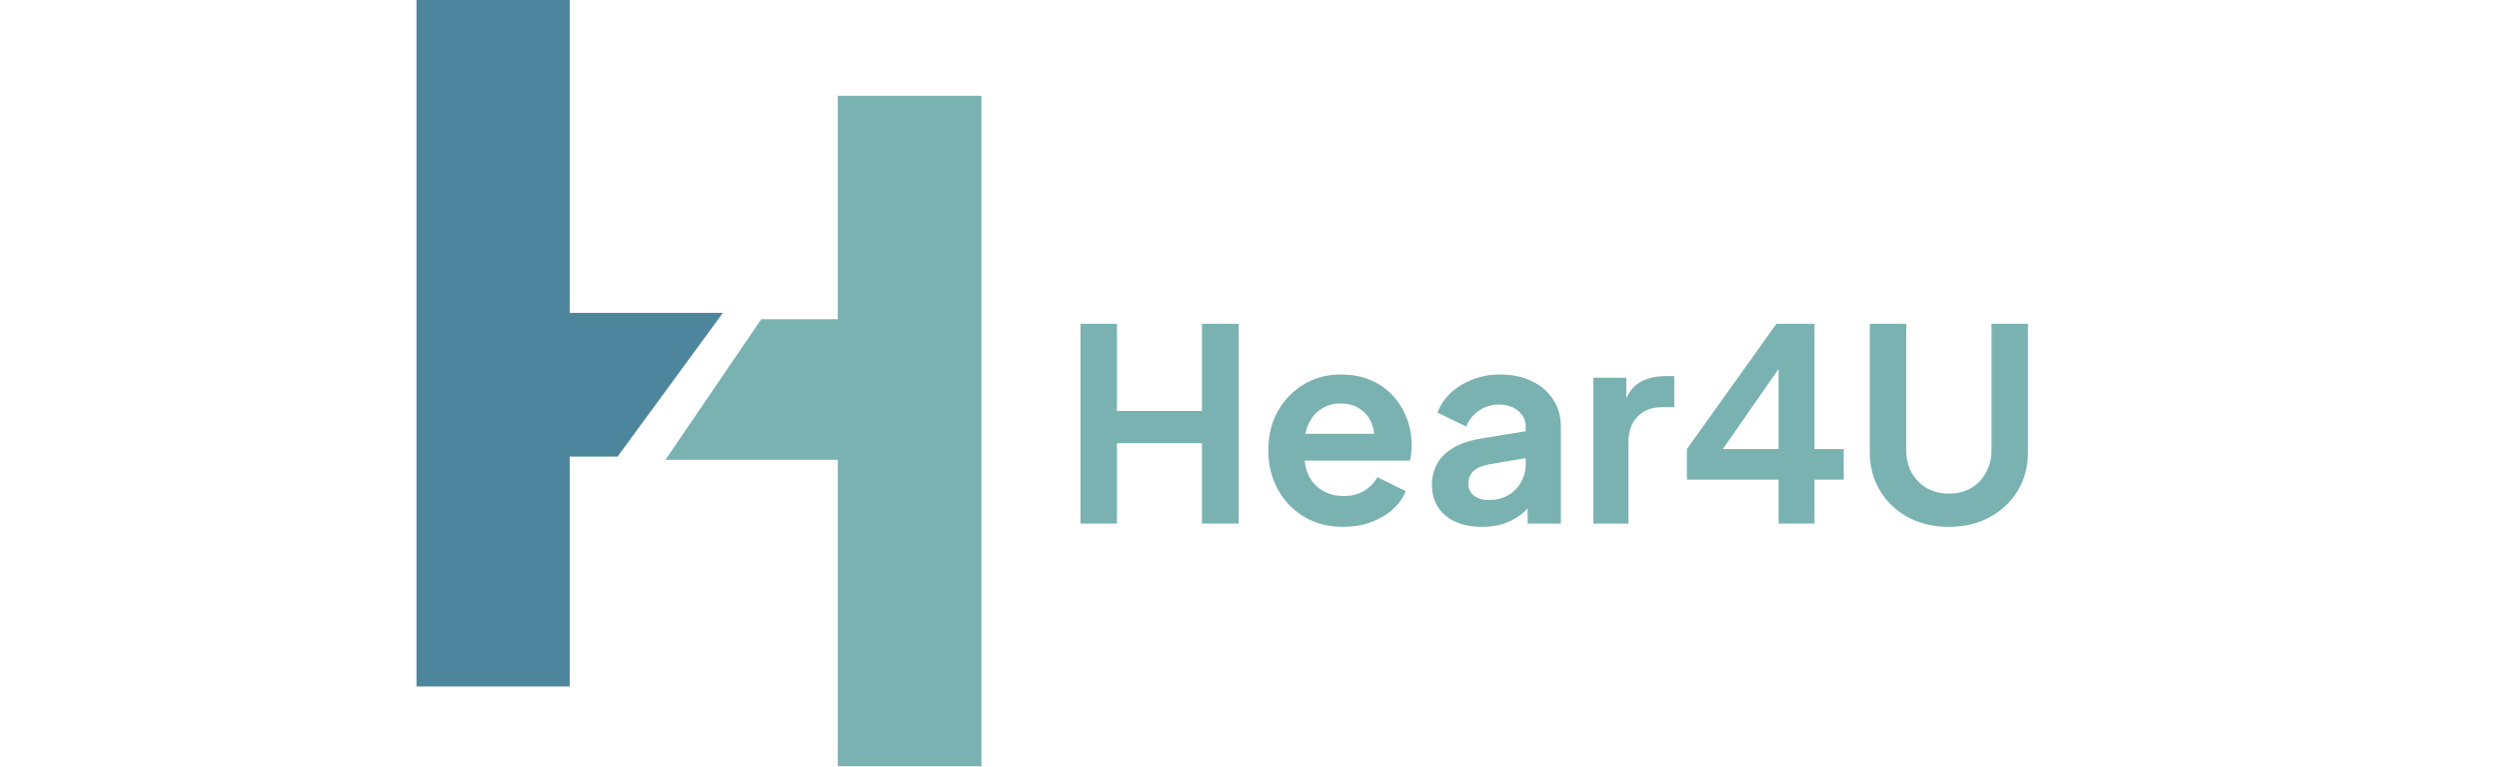
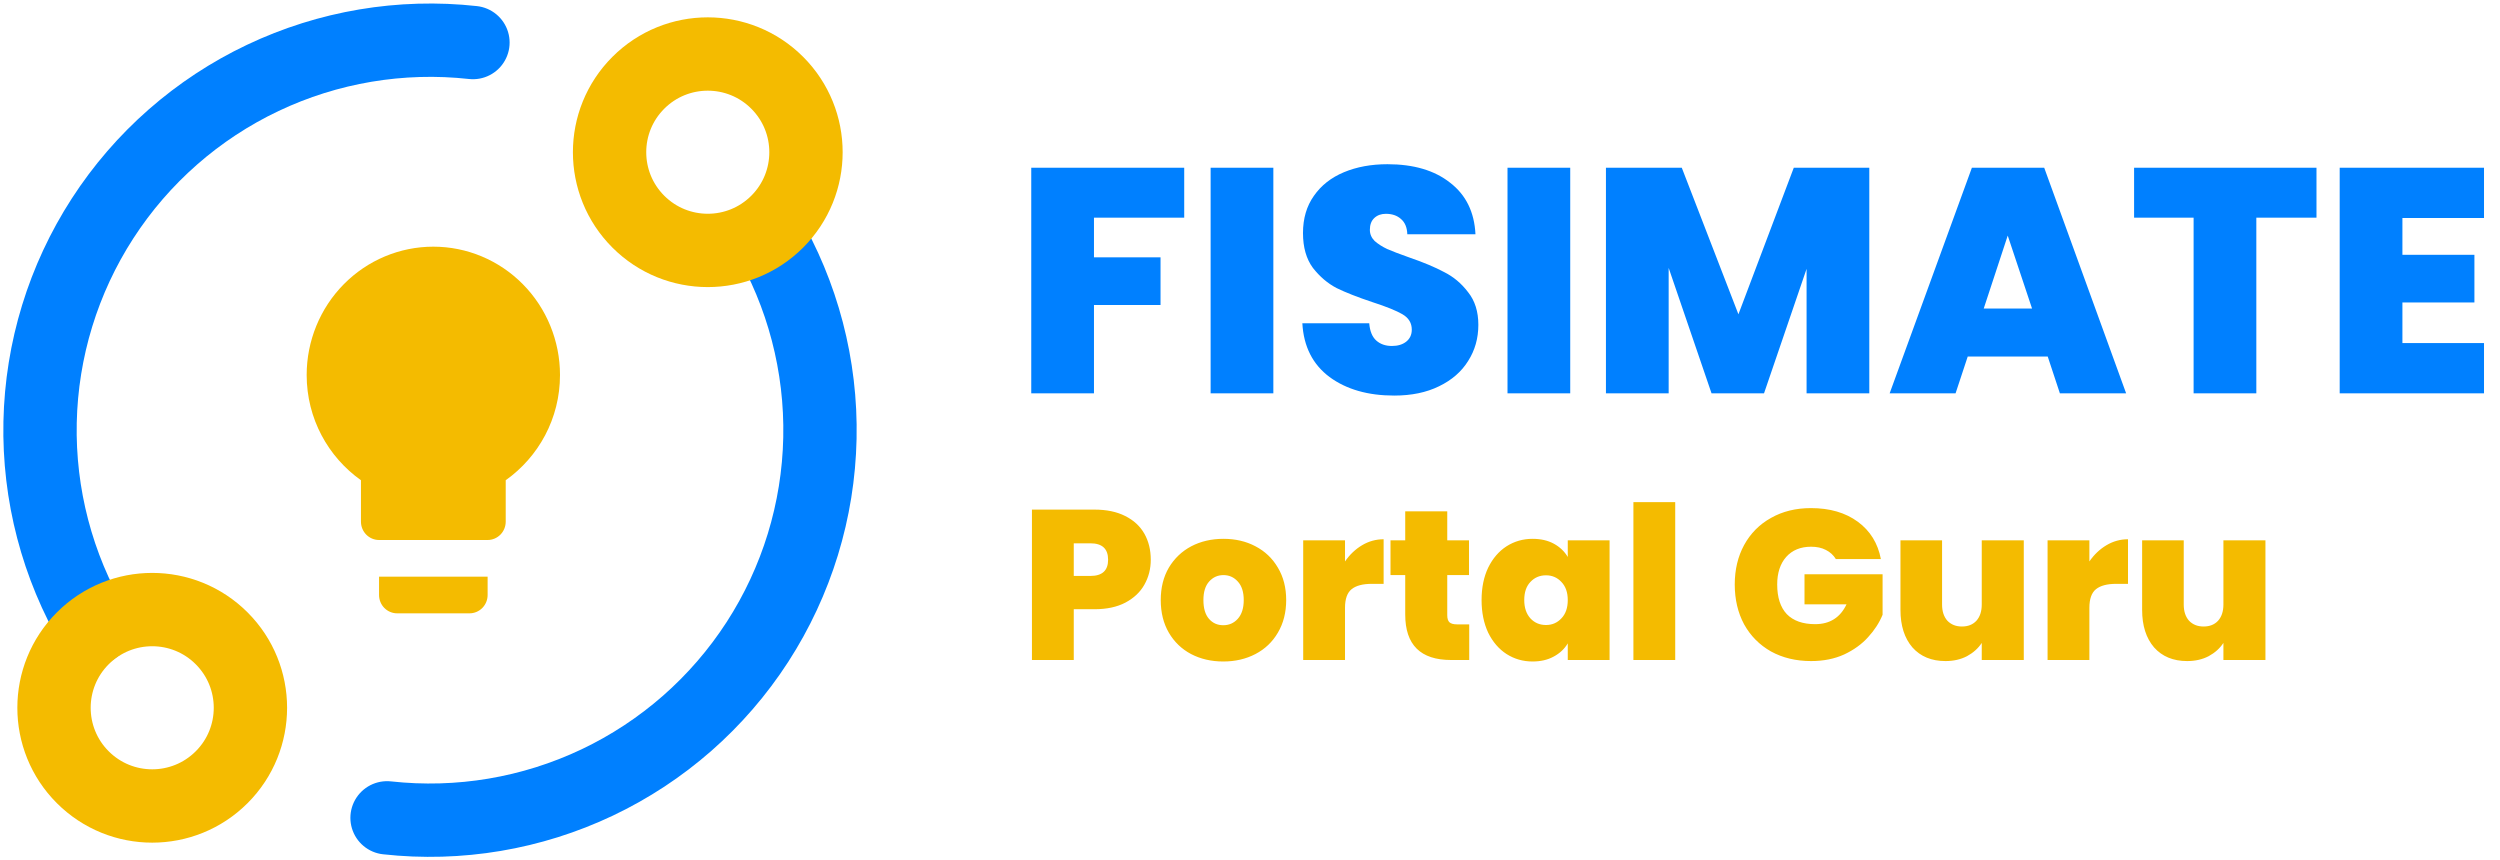
- <svg xmlns="http://www.w3.org/2000/svg" width="261" height="80" viewBox="0 0 261 120" fill="none">
-   <path d="M104.024 82V50.71H109.736V64.36H123.05V50.71H128.804V82H123.05V69.4H109.736V82H104.024ZM145.201 82.504C142.849 82.504 140.791 81.972 139.027 80.908C137.263 79.844 135.891 78.402 134.911 76.582C133.931 74.762 133.441 72.746 133.441 70.534C133.441 68.238 133.931 66.208 134.911 64.444C135.919 62.652 137.277 61.238 138.985 60.202C140.721 59.166 142.653 58.648 144.781 58.648C146.573 58.648 148.141 58.942 149.485 59.53C150.857 60.118 152.019 60.93 152.971 61.966C153.923 63.002 154.651 64.192 155.155 65.536C155.659 66.852 155.911 68.28 155.911 69.82C155.911 70.212 155.883 70.618 155.827 71.038C155.799 71.458 155.729 71.822 155.617 72.13H137.977V67.93H152.509L149.905 69.904C150.157 68.616 150.087 67.468 149.695 66.46C149.331 65.452 148.715 64.654 147.847 64.066C147.007 63.478 145.985 63.184 144.781 63.184C143.633 63.184 142.611 63.478 141.715 64.066C140.819 64.626 140.133 65.466 139.657 66.586C139.209 67.678 139.041 69.008 139.153 70.576C139.041 71.976 139.223 73.222 139.699 74.314C140.203 75.378 140.931 76.204 141.883 76.792C142.863 77.38 143.983 77.674 145.243 77.674C146.503 77.674 147.567 77.408 148.435 76.876C149.331 76.344 150.031 75.63 150.535 74.734L154.987 76.918C154.539 78.01 153.839 78.976 152.887 79.816C151.935 80.656 150.801 81.314 149.485 81.79C148.197 82.266 146.769 82.504 145.201 82.504ZM166.93 82.504C165.334 82.504 163.948 82.238 162.772 81.706C161.596 81.174 160.686 80.418 160.042 79.438C159.398 78.43 159.076 77.268 159.076 75.952C159.076 74.692 159.356 73.572 159.916 72.592C160.476 71.584 161.344 70.744 162.52 70.072C163.696 69.4 165.18 68.924 166.972 68.644L174.448 67.426V71.626L168.022 72.718C166.93 72.914 166.118 73.264 165.586 73.768C165.054 74.272 164.788 74.93 164.788 75.742C164.788 76.526 165.082 77.156 165.67 77.632C166.286 78.08 167.042 78.304 167.938 78.304C169.086 78.304 170.094 78.066 170.962 77.59C171.858 77.086 172.544 76.4 173.02 75.532C173.524 74.664 173.776 73.712 173.776 72.676V66.796C173.776 65.816 173.384 65.004 172.6 64.36C171.844 63.688 170.836 63.352 169.576 63.352C168.4 63.352 167.35 63.674 166.426 64.318C165.53 64.934 164.872 65.76 164.452 66.796L159.958 64.612C160.406 63.408 161.106 62.372 162.058 61.504C163.038 60.608 164.186 59.908 165.502 59.404C166.818 58.9 168.246 58.648 169.785 58.648C171.662 58.648 173.314 58.998 174.742 59.698C176.17 60.37 177.276 61.322 178.06 62.554C178.872 63.758 179.278 65.172 179.278 66.796V82H174.07V78.094L175.246 78.01C174.658 78.99 173.958 79.816 173.146 80.488C172.334 81.132 171.41 81.636 170.374 82C169.338 82.336 168.19 82.504 166.93 82.504ZM184.363 82V59.152H189.529V64.234L189.109 63.478C189.641 61.77 190.467 60.58 191.587 59.908C192.735 59.236 194.107 58.9 195.703 58.9H197.047V63.772H195.073C193.505 63.772 192.245 64.262 191.293 65.242C190.341 66.194 189.865 67.538 189.865 69.274V82H184.363ZM213.386 82V75.112H199.022V70.324L213.05 50.71H219.014V70.324H223.592V75.112H219.014V82H213.386ZM203.222 72.382L202.214 70.324H213.386V55.204L214.856 55.666L203.222 72.382ZM240.068 82.504C237.66 82.504 235.518 82 233.642 80.992C231.794 79.984 230.338 78.598 229.274 76.834C228.21 75.07 227.678 73.068 227.678 70.828V50.71H233.39V70.534C233.39 71.822 233.67 72.984 234.23 74.02C234.818 75.056 235.616 75.868 236.624 76.456C237.632 77.016 238.78 77.296 240.068 77.296C241.384 77.296 242.532 77.016 243.512 76.456C244.52 75.868 245.304 75.056 245.864 74.02C246.452 72.984 246.746 71.822 246.746 70.534V50.71H252.458V70.828C252.458 73.068 251.926 75.07 250.862 76.834C249.798 78.598 248.328 79.984 246.452 80.992C244.604 82 242.476 82.504 240.068 82.504Z" fill="#7AB2B2" />
-   <path d="M0 107.5V0H24V49H48L31.5 71.5H24V107.5H0Z" fill="#4D869C" />
-   <path d="M66 120H88.5V15H66V50H54L39 72H66V120Z" fill="#7AB2B2" />
+ <svg xmlns="http://www.w3.org/2000/svg" width="375" height="129" viewBox="0 0 375 129" fill="none">
+   <path d="M114.905 34.812C120.417 44.171 123.215 54.879 122.987 65.738C122.759 76.597 119.513 87.178 113.613 96.297C107.713 105.416 99.392 112.714 89.58 117.372C79.768 122.031 68.854 123.867 58.058 122.676M14.095 94.246C8.583 84.887 5.785 74.179 6.013 63.32C6.241 52.461 9.487 41.88 15.387 32.761C21.287 23.642 29.608 16.344 39.42 11.686C49.232 7.027 60.146 5.191 70.942 6.382" stroke="#0080FF" stroke-width="11" stroke-linecap="round" stroke-linejoin="round" />
+   <path d="M95.751 33.249C101.503 39.002 110.831 39.002 116.583 33.249C122.336 27.497 122.336 18.169 116.583 12.416C110.831 6.664 101.503 6.664 95.751 12.416C89.998 18.169 89.998 27.497 95.751 33.249Z" stroke="#F4BB00" stroke-width="11" stroke-linecap="round" stroke-linejoin="round" />
+   <path d="M12.416 116.583C18.169 122.336 27.497 122.336 33.249 116.583C39.002 110.831 39.002 101.503 33.249 95.751C27.497 89.998 18.169 89.998 12.416 95.751C6.664 101.503 6.664 110.831 12.416 116.583Z" stroke="#F4BB00" stroke-width="11" stroke-linecap="round" stroke-linejoin="round" />
+   <path d="M65 37C59.961 37 55.128 39.028 51.565 42.638C48.002 46.248 46 51.145 46 56.25C46 62.795 49.23 68.543 54.143 72.035V78.25C54.143 78.979 54.429 79.679 54.938 80.195C55.447 80.71 56.137 81 56.857 81H73.143C73.863 81 74.553 80.71 75.062 80.195C75.571 79.679 75.857 78.979 75.857 78.25V72.035C80.77 68.543 84 62.795 84 56.25C84 51.145 81.998 46.248 78.435 42.638C74.872 39.028 70.039 37 65 37ZM56.857 89.25C56.857 89.979 57.143 90.679 57.652 91.195C58.161 91.71 58.852 92 59.571 92H70.429C71.148 92 71.839 91.71 72.348 91.195C72.857 90.679 73.143 89.979 73.143 89.25V86.5H56.857V89.25Z" fill="#F4BB00" />
+   <path d="M177.632 25.16V32.648H164.096V38.6H174.08V45.752H164.096V59H154.688V25.16H177.632ZM191.002 25.16V59H181.594V25.16H191.002ZM209.128 59.336C205.192 59.336 201.96 58.408 199.432 56.552C196.904 54.664 195.544 51.976 195.352 48.488H205.384C205.48 49.672 205.832 50.536 206.44 51.08C207.048 51.624 207.832 51.896 208.792 51.896C209.656 51.896 210.36 51.688 210.904 51.272C211.48 50.824 211.768 50.216 211.768 49.448C211.768 48.456 211.304 47.688 210.376 47.144C209.448 46.6 207.944 45.992 205.864 45.32C203.656 44.584 201.864 43.88 200.488 43.208C199.144 42.504 197.96 41.496 196.936 40.184C195.944 38.84 195.448 37.096 195.448 34.952C195.448 32.776 195.992 30.92 197.08 29.384C198.168 27.816 199.672 26.632 201.592 25.832C203.512 25.032 205.688 24.632 208.12 24.632C212.056 24.632 215.192 25.56 217.528 27.416C219.896 29.24 221.16 31.816 221.32 35.144H211.096C211.064 34.12 210.744 33.352 210.136 32.84C209.56 32.328 208.808 32.072 207.88 32.072C207.176 32.072 206.6 32.28 206.152 32.696C205.704 33.112 205.48 33.704 205.48 34.472C205.48 35.112 205.72 35.672 206.2 36.152C206.712 36.6 207.336 37 208.072 37.352C208.808 37.672 209.896 38.088 211.336 38.6C213.48 39.336 215.24 40.072 216.616 40.808C218.024 41.512 219.224 42.52 220.216 43.832C221.24 45.112 221.752 46.744 221.752 48.728C221.752 50.744 221.24 52.552 220.216 54.152C219.224 55.752 217.768 57.016 215.848 57.944C213.96 58.872 211.72 59.336 209.128 59.336ZM235.534 25.16V59H226.126V25.16H235.534ZM280.395 25.16V59H270.987V40.328L264.603 59H256.731L250.299 40.184V59H240.891V25.16H252.267L260.763 47.144L269.067 25.16H280.395ZM307.159 53.48H295.159L293.335 59H283.447L295.783 25.16H306.631L318.919 59H308.983L307.159 53.48ZM304.807 46.28L301.159 35.336L297.559 46.28H304.807ZM347.473 25.16V32.648H338.449V59H329.041V32.648H320.113V25.16H347.473ZM360.362 32.696V38.216H371.162V45.368H360.362V51.464H372.602V59H350.954V25.16H372.602V32.696H360.362Z" fill="#0080FF" />
+   <path d="M172.616 83.96C172.616 85.325 172.296 86.573 171.656 87.704C171.037 88.813 170.088 89.709 168.808 90.392C167.549 91.053 166.003 91.384 164.168 91.384H161.064V99H154.792V76.44H164.168C165.981 76.44 167.517 76.76 168.776 77.4C170.056 78.04 171.016 78.925 171.656 80.056C172.296 81.187 172.616 82.488 172.616 83.96ZM163.56 86.392C165.331 86.392 166.216 85.581 166.216 83.96C166.216 82.317 165.331 81.496 163.56 81.496H161.064V86.392H163.56ZM183.488 99.224C181.696 99.224 180.085 98.851 178.656 98.104C177.248 97.357 176.138 96.291 175.328 94.904C174.517 93.517 174.112 91.885 174.112 90.008C174.112 88.152 174.517 86.531 175.328 85.144C176.16 83.757 177.28 82.691 178.688 81.944C180.117 81.197 181.728 80.824 183.52 80.824C185.312 80.824 186.912 81.197 188.32 81.944C189.749 82.691 190.869 83.757 191.68 85.144C192.512 86.531 192.928 88.152 192.928 90.008C192.928 91.864 192.512 93.496 191.68 94.904C190.869 96.291 189.749 97.357 188.32 98.104C186.89 98.851 185.28 99.224 183.488 99.224ZM183.488 93.784C184.362 93.784 185.088 93.464 185.664 92.824C186.261 92.163 186.56 91.224 186.56 90.008C186.56 88.792 186.261 87.864 185.664 87.224C185.088 86.584 184.373 86.264 183.52 86.264C182.666 86.264 181.952 86.584 181.376 87.224C180.8 87.864 180.512 88.792 180.512 90.008C180.512 91.245 180.789 92.184 181.344 92.824C181.898 93.464 182.613 93.784 183.488 93.784ZM201.752 84.216C202.456 83.192 203.309 82.381 204.312 81.784C205.314 81.187 206.392 80.888 207.544 80.888V87.576H205.784C204.418 87.576 203.405 87.843 202.744 88.376C202.082 88.909 201.752 89.837 201.752 91.16V99H195.48V81.048H201.752V84.216ZM220.384 93.656V99H217.664C213.077 99 210.784 96.728 210.784 92.184V86.264H208.576V81.048H210.784V76.696H217.088V81.048H220.352V86.264H217.088V92.28C217.088 92.771 217.195 93.123 217.408 93.336C217.643 93.549 218.027 93.656 218.56 93.656H220.384ZM222.237 90.008C222.237 88.152 222.567 86.531 223.229 85.144C223.911 83.757 224.829 82.691 225.981 81.944C227.154 81.197 228.455 80.824 229.885 80.824C231.122 80.824 232.189 81.069 233.085 81.56C233.981 82.051 234.674 82.712 235.165 83.544V81.048H241.437V99H235.165V96.504C234.674 97.336 233.97 97.997 233.053 98.488C232.157 98.979 231.101 99.224 229.885 99.224C228.455 99.224 227.154 98.851 225.981 98.104C224.829 97.357 223.911 96.291 223.229 94.904C222.567 93.496 222.237 91.864 222.237 90.008ZM235.165 90.008C235.165 88.856 234.845 87.949 234.205 87.288C233.586 86.627 232.818 86.296 231.901 86.296C230.962 86.296 230.183 86.627 229.565 87.288C228.946 87.928 228.637 88.835 228.637 90.008C228.637 91.16 228.946 92.077 229.565 92.76C230.183 93.421 230.962 93.752 231.901 93.752C232.818 93.752 233.586 93.421 234.205 92.76C234.845 92.099 235.165 91.181 235.165 90.008ZM251.283 75.32V99H245.011V75.32H251.283ZM275.38 83.864C275.017 83.267 274.516 82.808 273.876 82.488C273.257 82.168 272.521 82.008 271.668 82.008C270.089 82.008 268.841 82.52 267.924 83.544C267.028 84.568 266.58 85.944 266.58 87.672C266.58 89.613 267.06 91.096 268.02 92.12C269.001 93.123 270.42 93.624 272.276 93.624C274.473 93.624 276.041 92.632 276.98 90.648H270.676V86.136H282.388V92.216C281.897 93.411 281.172 94.531 280.212 95.576C279.273 96.621 278.078 97.485 276.628 98.168C275.177 98.829 273.524 99.16 271.668 99.16C269.406 99.16 267.401 98.68 265.652 97.72C263.924 96.739 262.58 95.384 261.62 93.656C260.681 91.907 260.212 89.912 260.212 87.672C260.212 85.453 260.681 83.48 261.62 81.752C262.58 80.003 263.924 78.648 265.652 77.688C267.38 76.707 269.374 76.216 271.636 76.216C274.473 76.216 276.82 76.899 278.676 78.264C280.532 79.629 281.684 81.496 282.132 83.864H275.38ZM303.566 81.048V99H297.262V96.44C296.729 97.251 295.993 97.912 295.054 98.424C294.116 98.915 293.038 99.16 291.822 99.16C289.732 99.16 288.078 98.477 286.862 97.112C285.668 95.725 285.07 93.848 285.07 91.48V81.048H291.31V90.68C291.31 91.704 291.577 92.515 292.11 93.112C292.665 93.688 293.39 93.976 294.286 93.976C295.204 93.976 295.929 93.688 296.462 93.112C296.996 92.515 297.262 91.704 297.262 90.68V81.048H303.566ZM313.408 84.216C314.112 83.192 314.965 82.381 315.968 81.784C316.97 81.187 318.048 80.888 319.2 80.888V87.576H317.44C316.074 87.576 315.061 87.843 314.4 88.376C313.738 88.909 313.408 89.837 313.408 91.16V99H307.136V81.048H313.408V84.216ZM339.816 81.048V99H333.512V96.44C332.979 97.251 332.243 97.912 331.304 98.424C330.366 98.915 329.288 99.16 328.072 99.16C325.982 99.16 324.328 98.477 323.112 97.112C321.918 95.725 321.32 93.848 321.32 91.48V81.048H327.56V90.68C327.56 91.704 327.827 92.515 328.36 93.112C328.915 93.688 329.64 93.976 330.536 93.976C331.454 93.976 332.179 93.688 332.712 93.112C333.246 92.515 333.512 91.704 333.512 90.68V81.048H339.816Z" fill="#F4BB00" />
</svg>
